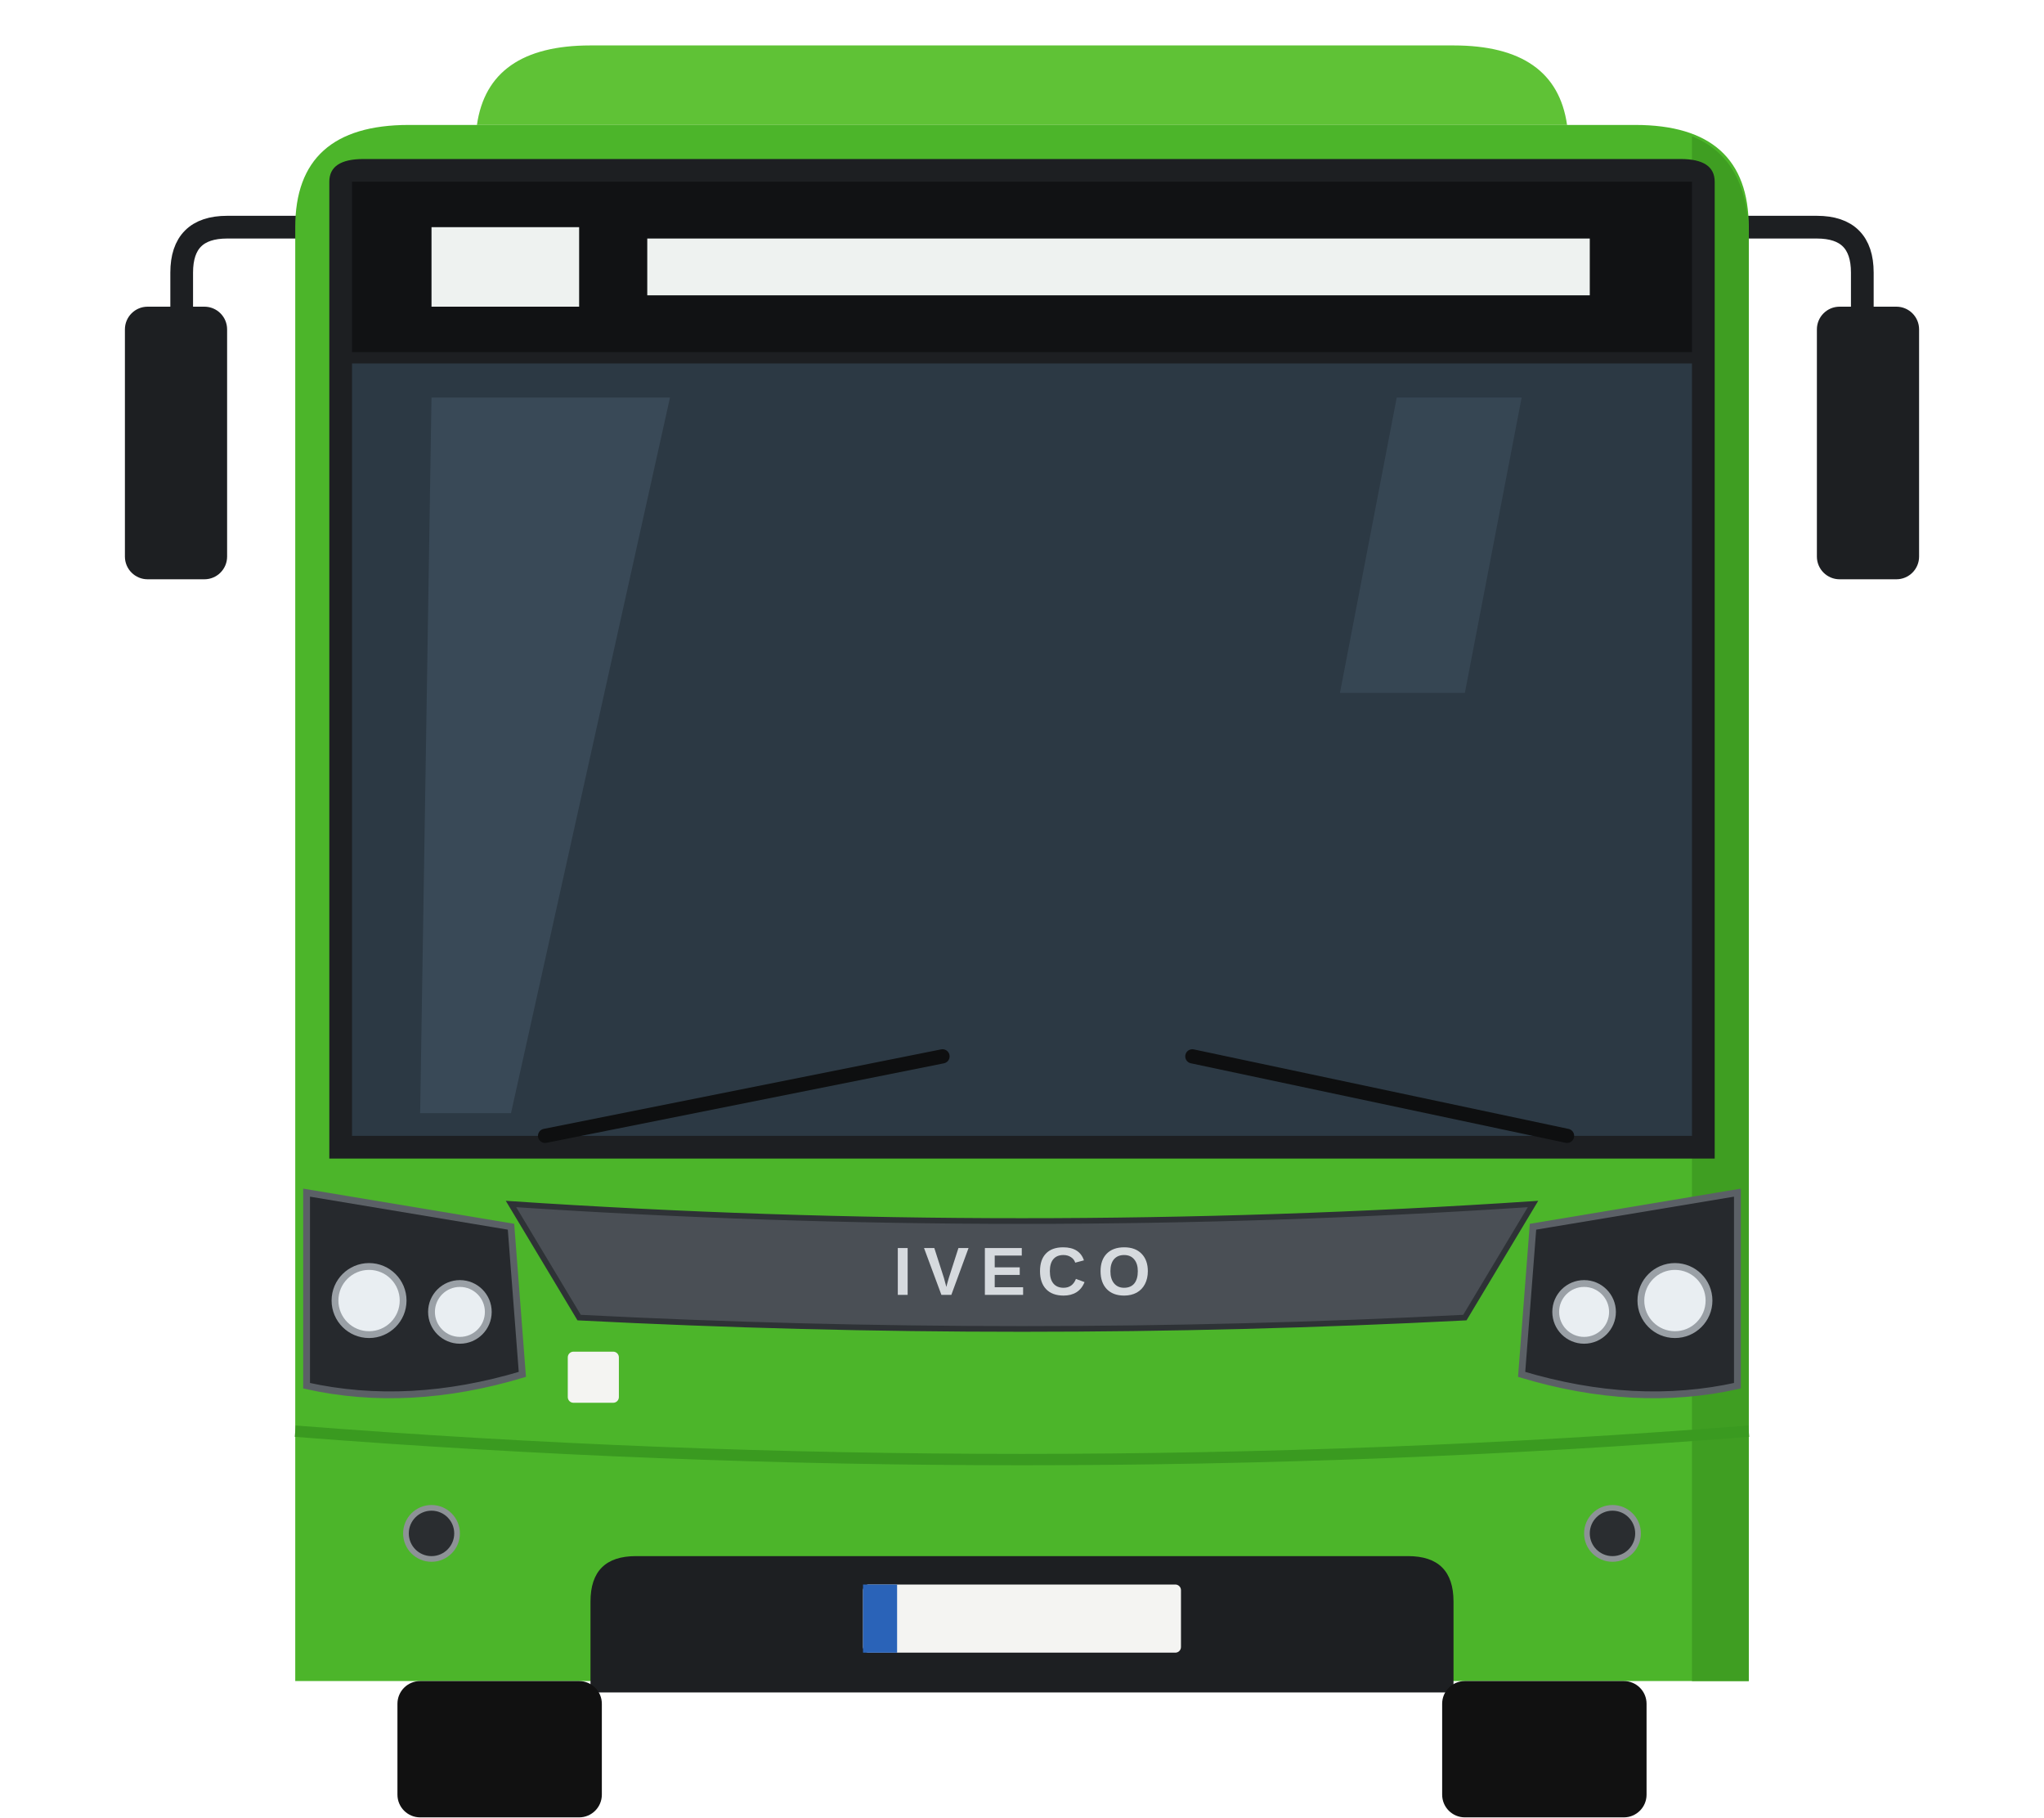
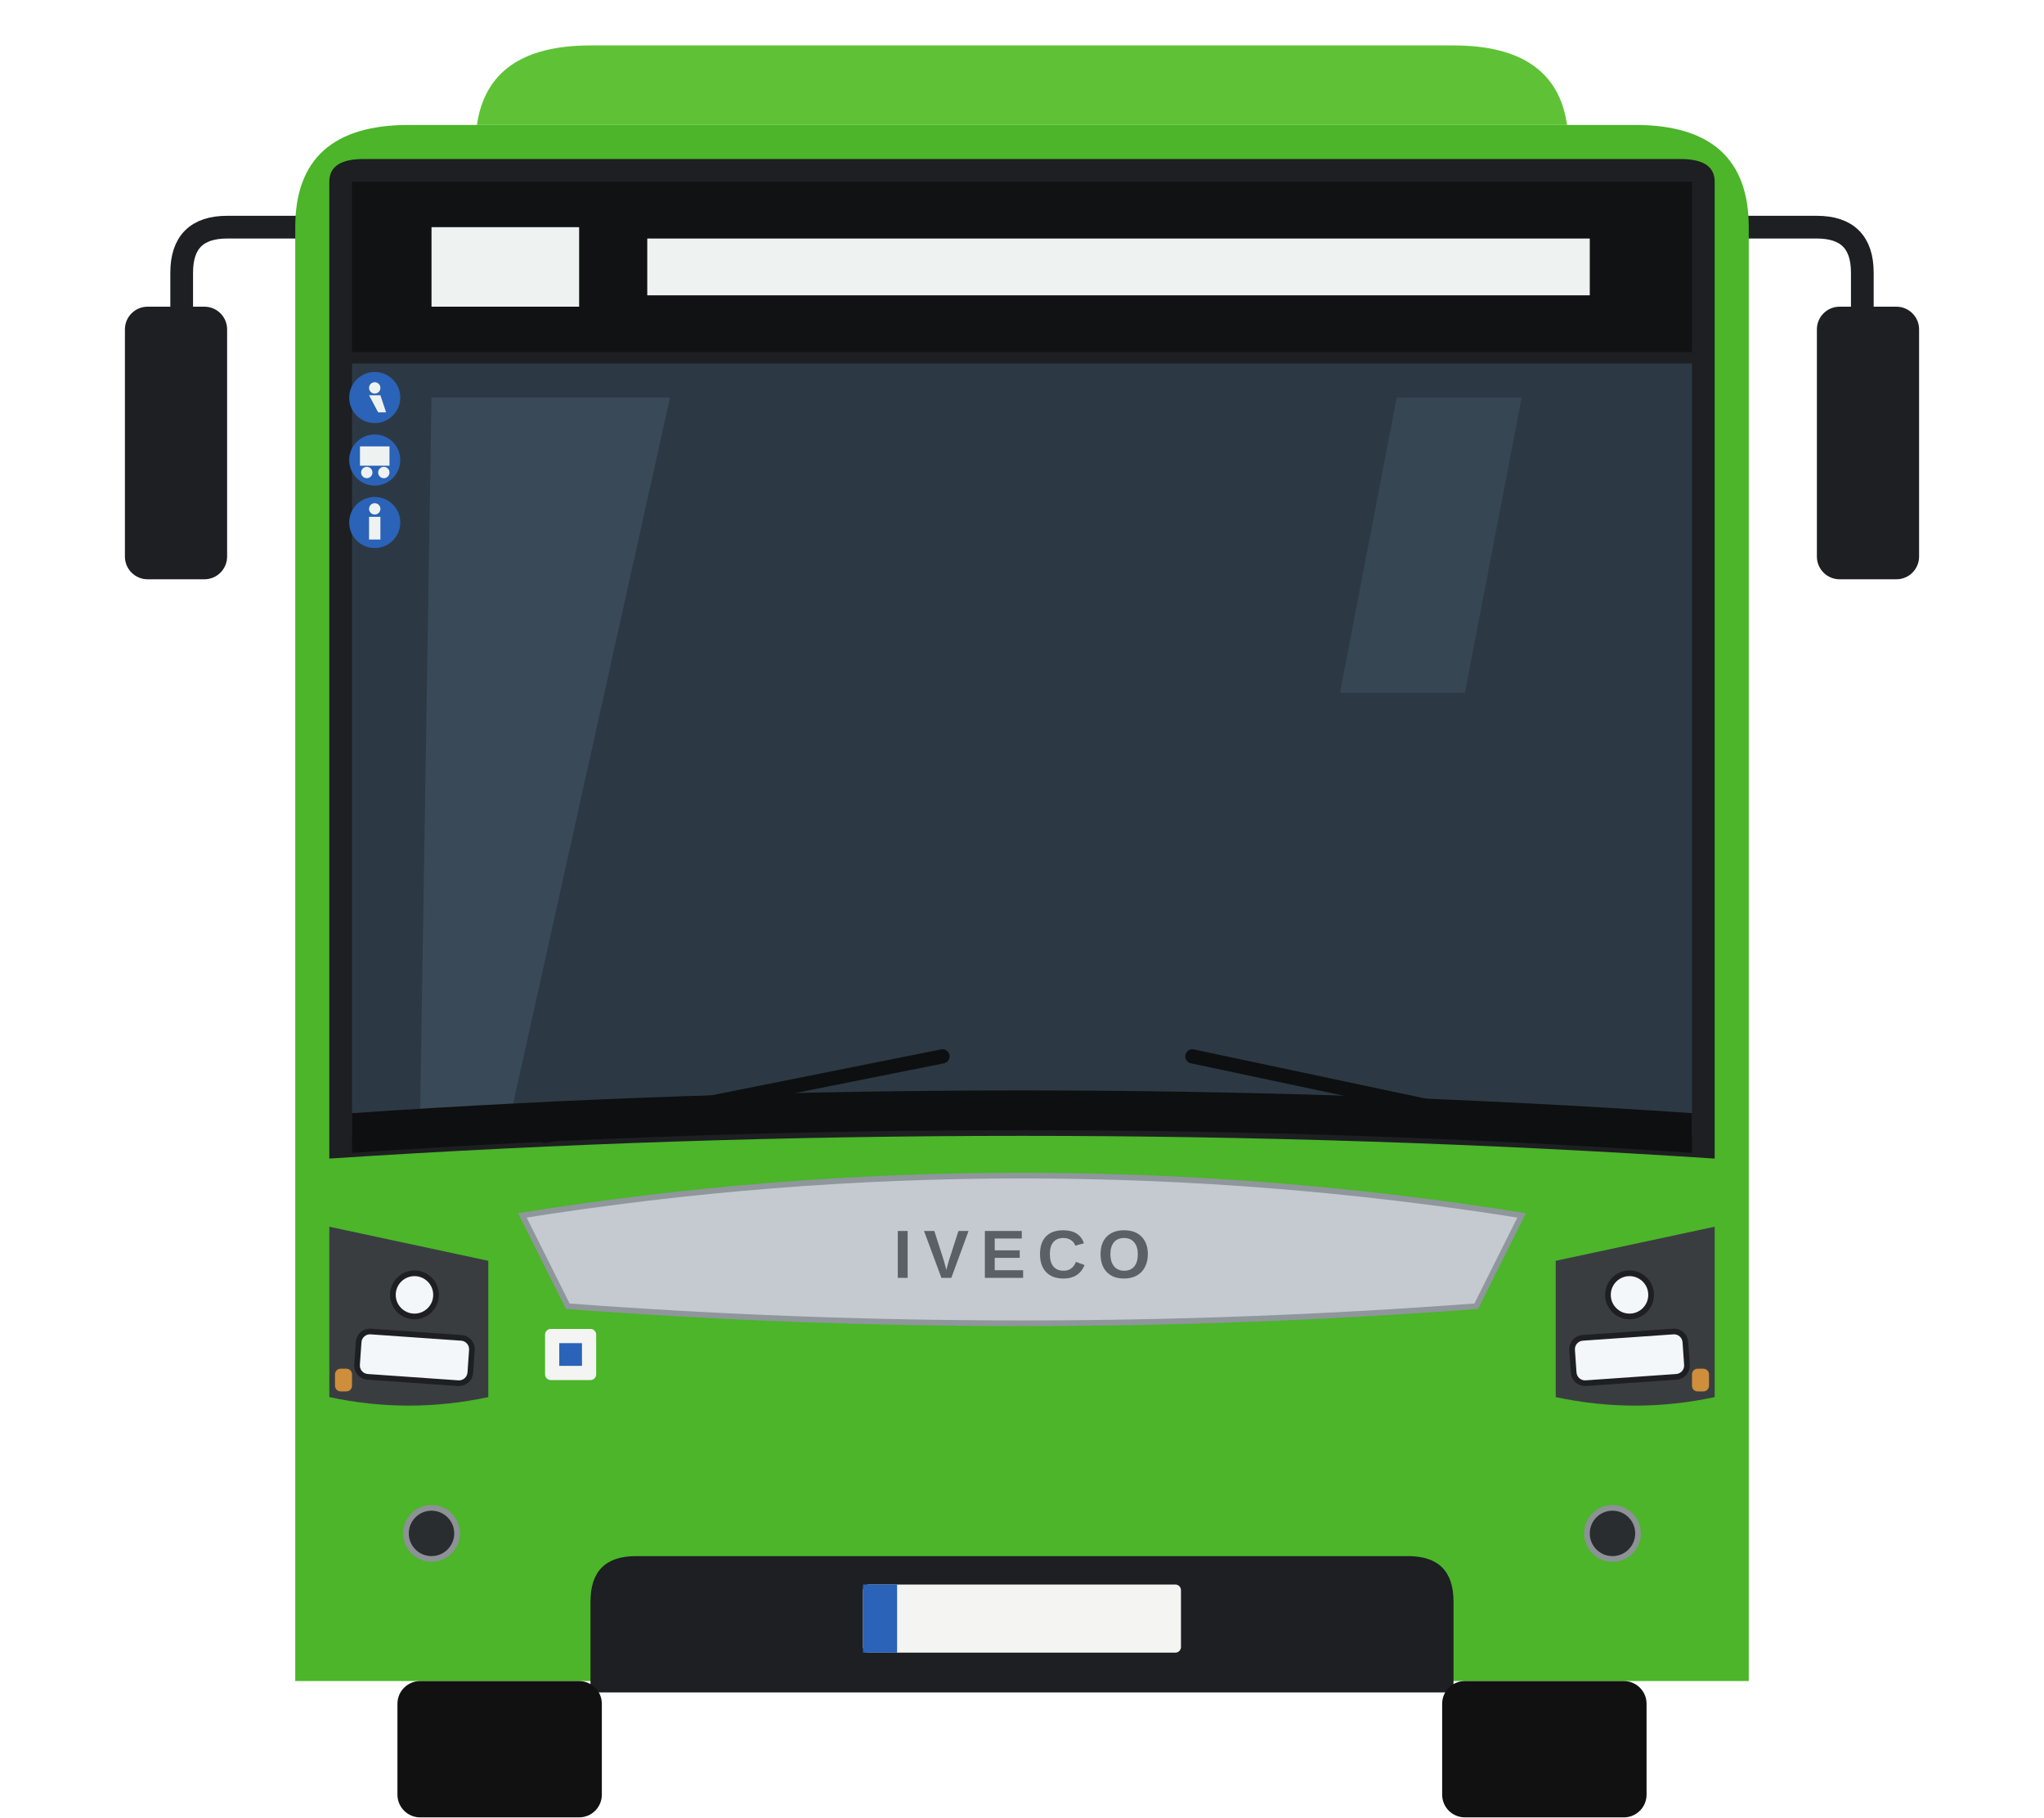
<svg xmlns="http://www.w3.org/2000/svg" viewBox="0 0 360 320">
  <g>
    <path d="M54 40 H40 Q32 40 32 48 V56" stroke="#1d1f22" stroke-width="4" fill="none" />
    <rect x="22" y="54" width="18" height="48" rx="4" fill="#1d1f22" />
    <path d="M306 40 H320 Q328 40 328 48 V56" stroke="#1d1f22" stroke-width="4" fill="none" />
    <rect x="320" y="54" width="18" height="48" rx="4" fill="#1d1f22" />
    <path d="M84 22 Q86 8 104 8 H256 Q274 8 276 22 Z" fill="#5fc236" />
    <path d="M52 296 V40 Q52 22 72 22 H288 Q308 22 308 40 V296 Z" fill="#4cb52a" />
-     <path d="M298 24 Q308 28 308 42 V296 H298 Z" fill="#3f9e22" />
-     <path d="M58 32 Q58 28 64 28 H296 Q302 28 302 32 V204 H58 Z" fill="#1d1f22" />
+     <path d="M58 32 Q58 28 64 28 H296 Q302 28 302 32 V204 Q180 196 58 204 Z" fill="#1d1f22" />
    <rect x="62" y="32" width="236" height="30" fill="#111214" />
    <rect x="76" y="40" width="26" height="14" fill="#eef2f0" />
    <rect x="114" y="42" width="166" height="10" fill="#eef2f0" />
-     <rect x="62" y="64" width="236" height="136" fill="#2c3944" />
+     <path d="M62 64 H298 V200 Q180 192 62 200 Z" fill="#2c3944" />
+     <g fill="#2a63b8">
+       <circle cx="66" cy="70" r="4.5" />
+       <circle cx="66" cy="81" r="4.5" />
+       <circle cx="66" cy="92" r="4.5" />
+     </g>
+     <g fill="#eef2f0">
+       <circle cx="66" cy="68.3" r="1" />
+       <path d="M65 69.6 H67 L68 72.6 H66.6 Z" />
+       <circle cx="64.6" cy="83.2" r="1" />
+       <circle cx="67.6" cy="83.2" r="1" />
+       <path d="M63.4 78.6 H68.6 V82 H63.4 Z" />
+       <circle cx="66" cy="89.6" r="1" />
+       <path d="M65 91 H67 V95 H65 Z" />
+     </g>
    <path d="M76 70 L118 70 L90 196 L74 196 Z" fill="#46596a" opacity=".5" />
    <path d="M246 70 L268 70 L258 122 L236 122 Z" fill="#46596a" opacity=".4" />
+     <path d="M62 196 Q180 188 298 196 V203 Q180 195 62 203 Z" fill="#0e0f10" />
    <g stroke="#0e0f10" stroke-width="2.5" stroke-linecap="round">
      <path d="M96 200 L166 186" />
      <path d="M276 200 L210 186" />
    </g>
-     <path d="M90 212 Q180 218 270 212 L258 232 Q180 236 102 232 Z" fill="#4a4f55" stroke="#2e3236" stroke-width="1" />
-     <text x="180" y="228" text-anchor="middle" font-family="Arial, sans-serif" font-size="12" font-weight="bold" letter-spacing="2" fill="#d6dade">IVECO</text>
-     <path d="M54 210 L90 216 L92 242 Q72 248 54 244 Z" fill="#26292d" stroke="#5b6066" stroke-width="1.2" />
-     <circle cx="65" cy="229" r="6" fill="#e9eef2" stroke="#9aa0a6" stroke-width="1.2" />
-     <circle cx="81" cy="231" r="5" fill="#e9eef2" stroke="#9aa0a6" stroke-width="1.2" />
-     <path d="M306 210 L270 216 L268 242 Q288 248 306 244 Z" fill="#26292d" stroke="#5b6066" stroke-width="1.2" />
-     <circle cx="295" cy="229" r="6" fill="#e9eef2" stroke="#9aa0a6" stroke-width="1.2" />
-     <circle cx="279" cy="231" r="5" fill="#e9eef2" stroke="#9aa0a6" stroke-width="1.2" />
-     <rect x="100" y="238" width="9" height="9" rx="1" fill="#f4f4f2" />
+     <path d="M92 214 Q180 200 268 214 L260 230 Q180 236 100 230 Z" fill="#c4cad0" stroke="#8f969c" stroke-width="1" />
+     <text x="180" y="225" text-anchor="middle" font-family="Arial, sans-serif" font-size="12" font-weight="bold" letter-spacing="2" fill="#5a6066">IVECO</text>
+     <path d="M58 216 L86 222 L86 246 Q72 249 58 246 Z" fill="#3a3d40" />
+     <circle cx="73" cy="228" r="3.8" fill="#f4f7f9" stroke="#1d1f22" stroke-width="1" />
+     <rect x="63" y="235" width="20" height="8" rx="2" fill="#f4f7f9" stroke="#1d1f22" stroke-width="1" transform="rotate(4 73 239)" />
+     <path d="M302 216 L274 222 L274 246 Q288 249 302 246 Z" fill="#3a3d40" />
+     <circle cx="287" cy="228" r="3.8" fill="#f4f7f9" stroke="#1d1f22" stroke-width="1" />
+     <rect x="277" y="235" width="20" height="8" rx="2" fill="#f4f7f9" stroke="#1d1f22" stroke-width="1" transform="rotate(-4 287 239)" />
+     <rect x="59" y="241" width="3" height="4" rx="1" fill="#f2a33a" opacity=".8" />
+     <rect x="298" y="241" width="3" height="4" rx="1" fill="#f2a33a" opacity=".8" />
+     <rect x="96" y="234" width="9" height="9" rx="1" fill="#f4f4f2" />
+     <rect x="98.5" y="236.5" width="4" height="4" fill="#2a63b8" />
    <circle cx="76" cy="270" r="4.5" fill="#2a2d30" stroke="#8d9296" />
    <circle cx="284" cy="270" r="4.5" fill="#2a2d30" stroke="#8d9296" />
-     <path d="M52 252 Q180 262 308 252" stroke="#3a9a20" stroke-width="2" fill="none" />
    <path d="M104 298 V282 Q104 274 112 274 H248 Q256 274 256 282 V298 Z" fill="#1d1f22" />
    <rect x="152" y="279" width="56" height="12" rx="1" fill="#f4f4f2" />
    <rect x="152" y="279" width="6" height="12" fill="#2a63b8" />
    <rect x="70" y="296" width="36" height="24" rx="4" fill="#111" />
    <rect x="254" y="296" width="36" height="24" rx="4" fill="#111" />
  </g>
</svg>
